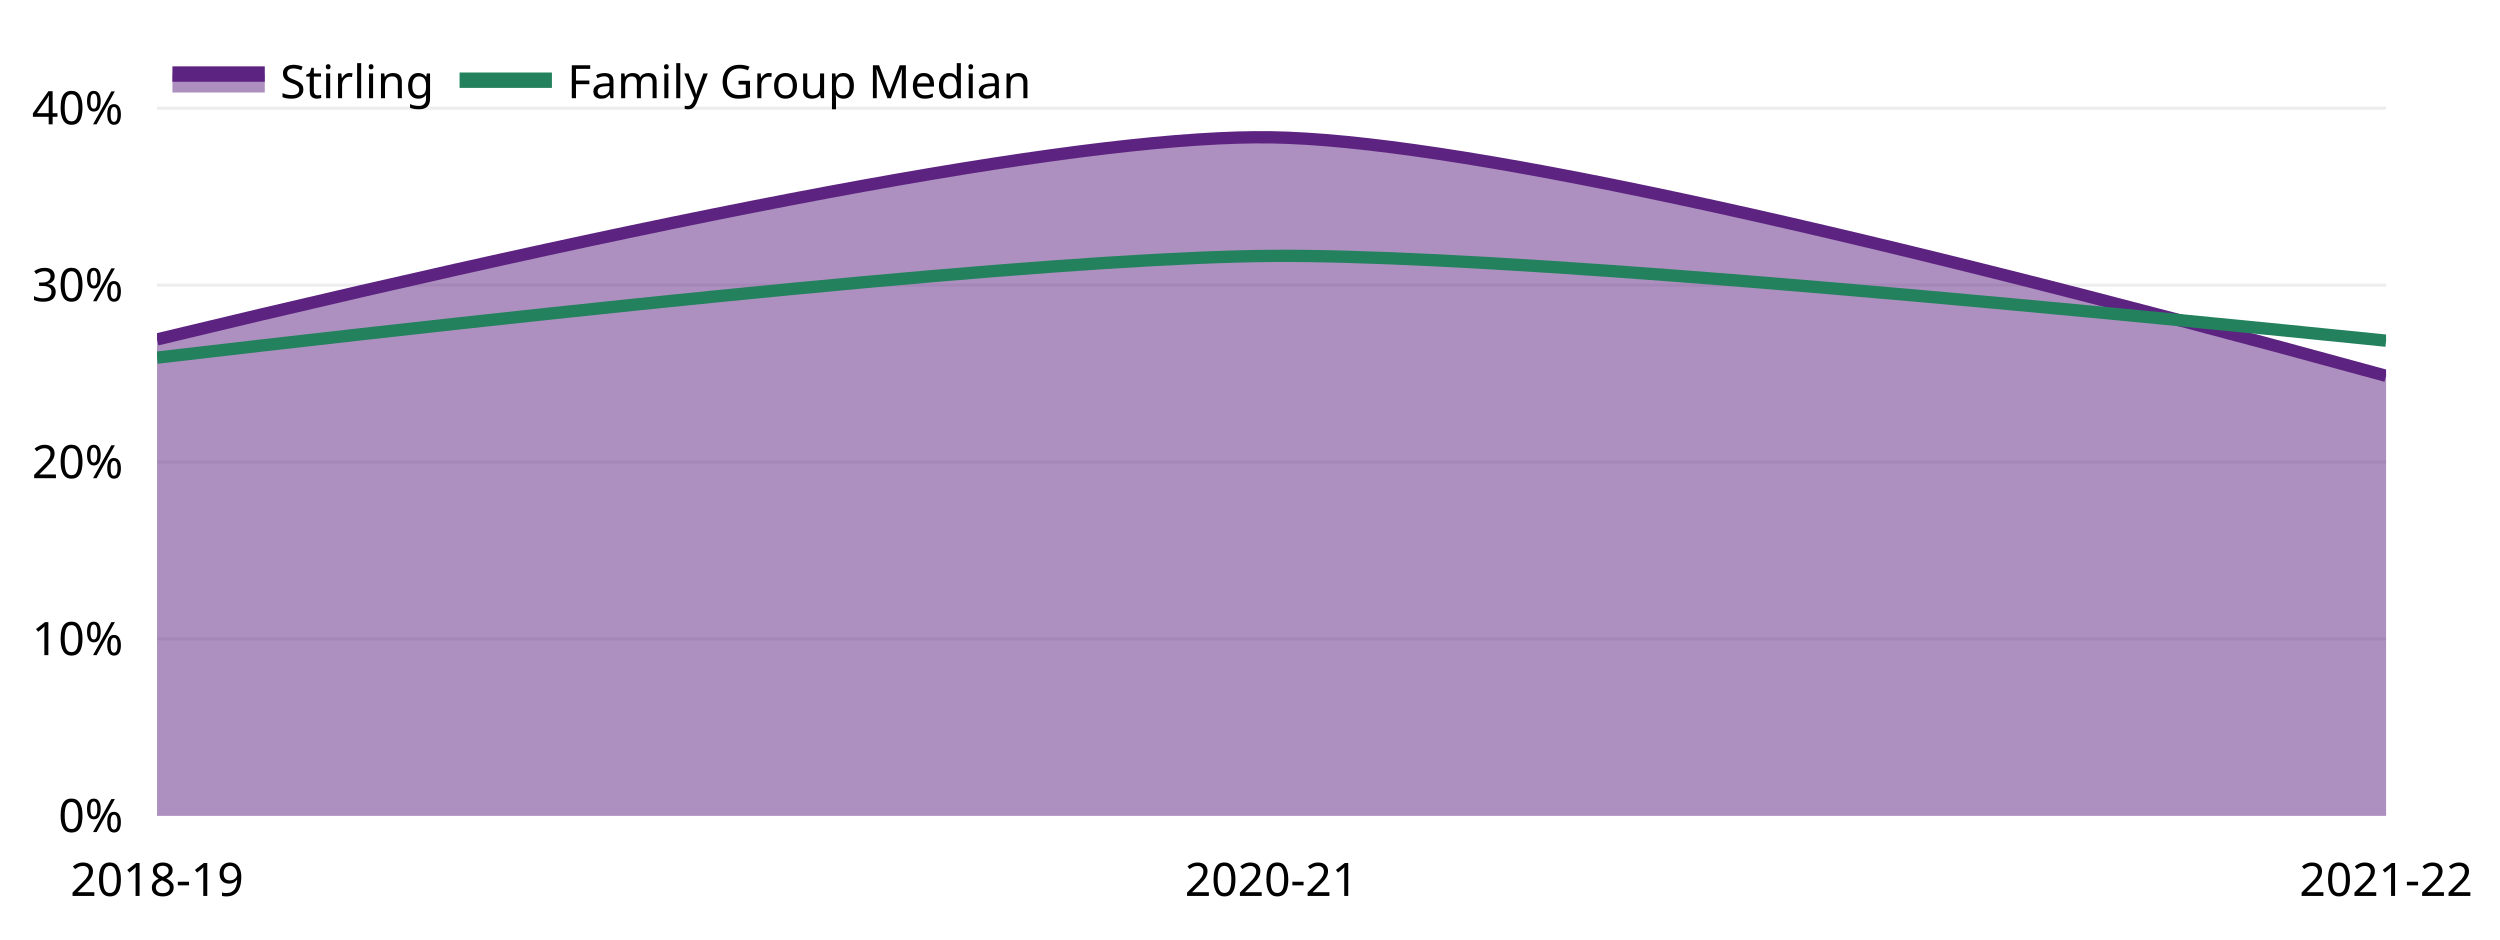
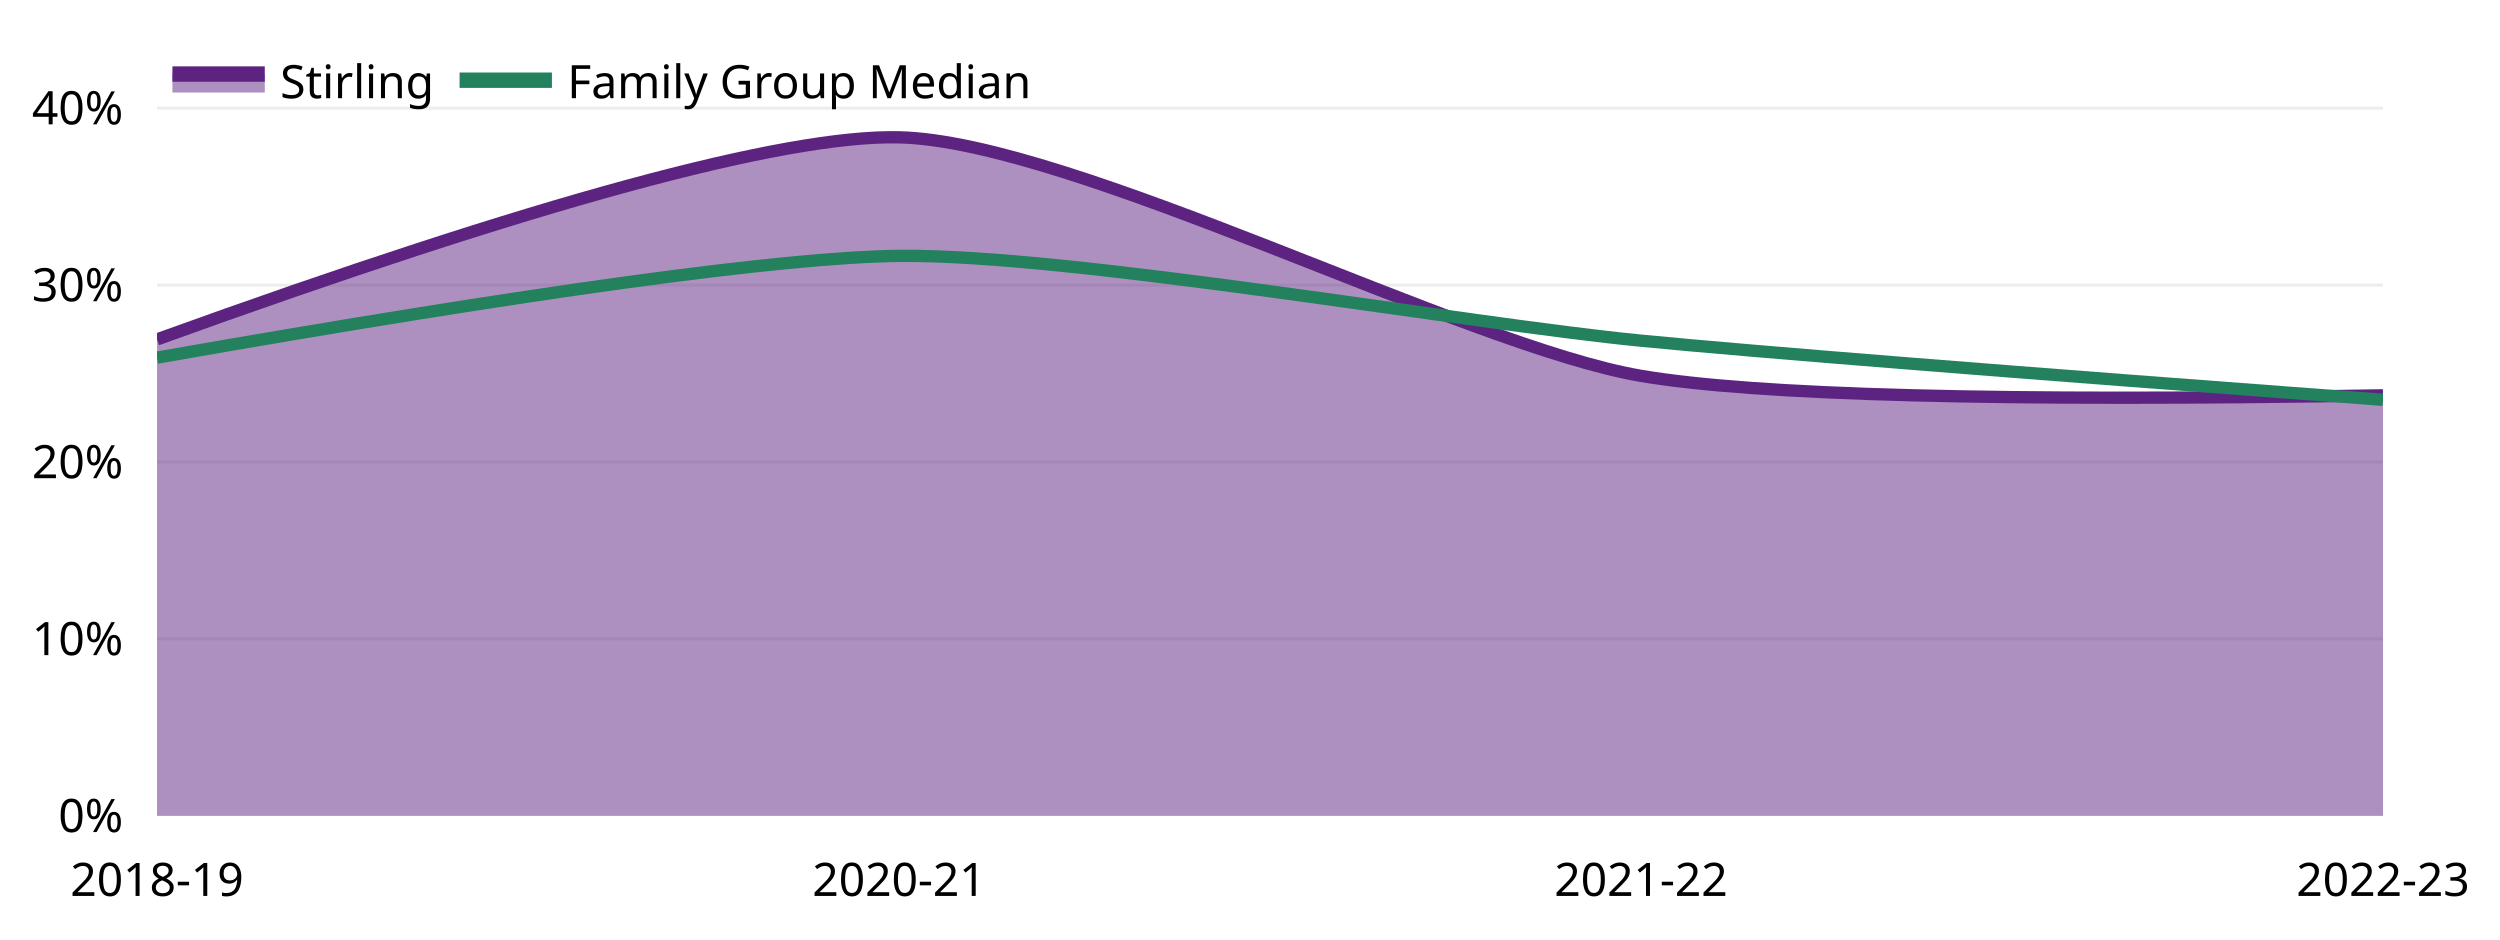
<svg xmlns="http://www.w3.org/2000/svg" class="main-svg" width="812" height="305" style="" viewBox="0 0 812 305">
  <rect x="0" y="0" width="812" height="305" style="fill: rgb(255, 255, 255); fill-opacity: 1;" />
-   <defs id="defs-6e17d0">
+   <defs id="defs-a57133">
    <g class="clips">
-       <clipPath id="clip6e17d0xyplot" class="plotclip">
-         <rect width="724" height="232" />
+       <clipPath id="clipa57133xyplot" class="plotclip">
+         <rect width="723" height="232" />
      </clipPath>
-       <clipPath class="axesclip" id="clip6e17d0x">
-         <rect x="51" y="0" width="724" height="305" />
+       <clipPath class="axesclip" id="clipa57133x">
+         <rect x="51" y="0" width="723" height="305" />
      </clipPath>
-       <clipPath class="axesclip" id="clip6e17d0y">
+       <clipPath class="axesclip" id="clipa57133y">
        <rect x="0" y="33" width="812" height="232" />
      </clipPath>
-       <clipPath class="axesclip" id="clip6e17d0xy">
-         <rect x="51" y="33" width="724" height="232" />
+       <clipPath class="axesclip" id="clipa57133xy">
+         <rect x="51" y="33" width="723" height="232" />
      </clipPath>
    </g>
    <g class="gradients" />
    <g class="patterns" />
  </defs>
  <g class="bglayer">
-     <rect class="bg" x="41" y="23" width="744" height="252" style="fill: rgb(0, 0, 0); fill-opacity: 0; stroke-width: 0;" />
+     <rect class="bg" x="41" y="23" width="743" height="252" style="fill: rgb(0, 0, 0); fill-opacity: 0; stroke-width: 0;" />
  </g>
  <g class="layer-below">
    <g class="imagelayer" />
    <g class="shapelayer" />
  </g>
  <g class="cartesianlayer">
    <g class="subplot xy">
      <g class="layer-subplot">
        <g class="shapelayer" />
        <g class="imagelayer" />
      </g>
+       <g class="minor-gridlayer">
+         <g class="x" />
+         <g class="y" />
+       </g>
      <g class="gridlayer">
        <g class="x">
-           <path class="xgrid crisp" transform="translate(413,0)" d="M0,33v232" style="stroke: rgb(255, 255, 255); stroke-opacity: 1; stroke-width: 1px;" />
+           <path class="xgrid crisp" transform="translate(292,0)" d="M0,33v232" style="stroke: rgb(255, 255, 255); stroke-opacity: 1; stroke-width: 1px;" />
+           <path class="xgrid crisp" transform="translate(533,0)" d="M0,33v232" style="stroke: rgb(255, 255, 255); stroke-opacity: 1; stroke-width: 1px;" />
        </g>
        <g class="y">
-           <path class="ygrid crisp" transform="translate(0,207.53)" d="M51,0h724" style="stroke: rgb(237, 237, 237); stroke-opacity: 1; stroke-width: 1px;" />
-           <path class="ygrid crisp" transform="translate(0,150.07)" d="M51,0h724" style="stroke: rgb(237, 237, 237); stroke-opacity: 1; stroke-width: 1px;" />
-           <path class="ygrid crisp" transform="translate(0,92.6)" d="M51,0h724" style="stroke: rgb(237, 237, 237); stroke-opacity: 1; stroke-width: 1px;" />
-           <path class="ygrid crisp" transform="translate(0,35.13)" d="M51,0h724" style="stroke: rgb(237, 237, 237); stroke-opacity: 1; stroke-width: 1px;" />
+           <path class="ygrid crisp" transform="translate(0,207.53)" d="M51,0h723" style="stroke: rgb(237, 237, 237); stroke-opacity: 1; stroke-width: 1px;" />
+           <path class="ygrid crisp" transform="translate(0,150.07)" d="M51,0h723" style="stroke: rgb(237, 237, 237); stroke-opacity: 1; stroke-width: 1px;" />
+           <path class="ygrid crisp" transform="translate(0,92.6)" d="M51,0h723" style="stroke: rgb(237, 237, 237); stroke-opacity: 1; stroke-width: 1px;" />
+           <path class="ygrid crisp" transform="translate(0,35.13)" d="M51,0h723" style="stroke: rgb(237, 237, 237); stroke-opacity: 1; stroke-width: 1px;" />
        </g>
      </g>
      <g class="zerolinelayer">
-         <path class="yzl zl crisp" transform="translate(0,265)" d="M51,0h724" style="stroke: rgb(255, 255, 255); stroke-opacity: 1; stroke-width: 2px;" />
+         <path class="yzl zl crisp" transform="translate(0,265)" d="M51,0h723" style="stroke: rgb(255, 255, 255); stroke-opacity: 1; stroke-width: 2px;" />
      </g>
      <path class="xlines-below" />
      <path class="ylines-below" />
      <g class="overlines-below" />
      <g class="xaxislayer-below" />
      <g class="yaxislayer-below" />
      <g class="overaxes-below" />
-       <g class="plot" transform="translate(51,33)" clip-path="url(#clip6e17d0xyplot)">
+       <g class="plot" transform="translate(51,33)" clip-path="url(#clipa57133xyplot)">
        <g class="scatterlayer mlayer">
-           <g class="trace scatter trace3d6547" style="stroke-miterlimit: 2;">
+           <g class="trace scatter tracee4f2c4" style="stroke-miterlimit: 2;">
            <g class="fills">
              <g>
-                 <path class="js-fill" d="M724,232L0,232L0,77.24Q277.66,10.27 362,11.6Q446.6,12.93 724,89.08" style="fill: rgb(93, 35, 129); fill-opacity: 0.5; stroke-width: 0;" />
+                 <path class="js-fill" d="M723,232L0,232L0,77.24Q184.95,10.33 241,11.6C297.42,12.87 425.06,79.39 482,89.08Q537.56,98.54 723,95.4" style="fill: rgb(93, 35, 129); fill-opacity: 0.5; stroke-width: 0;" />
              </g>
            </g>
            <g class="errorbars" />
            <g class="lines">
-               <path class="js-line" d="M0,77.24Q277.66,10.27 362,11.6Q446.6,12.93 724,89.08" style="vector-effect: non-scaling-stroke; fill: none; stroke: rgb(93, 35, 129); stroke-opacity: 1; stroke-width: 4px; opacity: 1;" />
+               <path class="js-line" d="M0,77.24Q184.95,10.33 241,11.6C297.42,12.87 425.06,79.39 482,89.08Q537.56,98.54 723,95.4" style="vector-effect: none; fill: none; stroke: rgb(93, 35, 129); stroke-opacity: 1; stroke-width: 4px; opacity: 1;" />
            </g>
            <g class="points" />
            <g class="text" />
          </g>
-           <g class="trace scatter tracec502e2" style="stroke-miterlimit: 2; opacity: 1;">
+           <g class="trace scatter trace148cf6" style="stroke-miterlimit: 2; opacity: 1;">
            <g class="fills" />
            <g class="errorbars" />
            <g class="lines">
-               <path class="js-line" d="M0,83.16Q277.51,50.75 362,50.11Q446.44,49.47 724,77.65" style="vector-effect: non-scaling-stroke; fill: none; stroke: rgb(35, 129, 93); stroke-opacity: 1; stroke-width: 4px; opacity: 1;" />
+               <path class="js-line" d="M0,83.16Q184.73,50.74 241,50.11C297.19,49.48 425.72,72.19 482,77.65Q538.19,83.1 723,96.86" style="vector-effect: none; fill: none; stroke: rgb(35, 129, 93); stroke-opacity: 1; stroke-width: 4px; opacity: 1;" />
            </g>
            <g class="points" />
            <g class="text" />
          </g>
        </g>
      </g>
      <g class="overplot" />
      <path class="xlines-above crisp" d="M0,0" style="fill: none;" />
      <path class="ylines-above crisp" d="M0,0" style="fill: none;" />
      <g class="overlines-above" />
      <g class="xaxislayer-above">
        <g class="xtick">
          <text text-anchor="middle" x="0" y="291" transform="translate(51,0)" style="font-family: 'Segoe UI Semibold'; font-size: 15px; fill: rgb(0, 0, 0); fill-opacity: 1; white-space: pre; opacity: 1;">2018-19</text>
        </g>
        <g class="xtick">
-           <text text-anchor="middle" x="0" y="291" transform="translate(413,0)" style="font-family: 'Segoe UI Semibold'; font-size: 15px; fill: rgb(0, 0, 0); fill-opacity: 1; white-space: pre; opacity: 1;">2020-21</text>
+           <text text-anchor="middle" x="0" y="291" transform="translate(292,0)" style="font-family: 'Segoe UI Semibold'; font-size: 15px; fill: rgb(0, 0, 0); fill-opacity: 1; white-space: pre; opacity: 1;">2020-21</text>
        </g>
        <g class="xtick">
-           <text text-anchor="middle" x="0" y="291" transform="translate(775,0)" style="font-family: 'Segoe UI Semibold'; font-size: 15px; fill: rgb(0, 0, 0); fill-opacity: 1; white-space: pre; opacity: 1;">2021-22</text>
+           <text text-anchor="middle" x="0" y="291" transform="translate(533,0)" style="font-family: 'Segoe UI Semibold'; font-size: 15px; fill: rgb(0, 0, 0); fill-opacity: 1; white-space: pre; opacity: 1;">2021-22</text>
+         </g>
+         <g class="xtick">
+           <text text-anchor="middle" x="0" y="291" transform="translate(774,0)" style="font-family: 'Segoe UI Semibold'; font-size: 15px; fill: rgb(0, 0, 0); fill-opacity: 1; white-space: pre; opacity: 1;">2022-23</text>
        </g>
      </g>
      <g class="yaxislayer-above">
        <g class="ytick">
          <text text-anchor="end" x="40" y="5.25" transform="translate(0,265)" style="font-family: 'Segoe UI Semibold'; font-size: 15px; fill: rgb(0, 0, 0); fill-opacity: 1; white-space: pre; opacity: 1;">0%</text>
        </g>
        <g class="ytick">
          <text text-anchor="end" x="40" y="5.25" style="font-family: 'Segoe UI Semibold'; font-size: 15px; fill: rgb(0, 0, 0); fill-opacity: 1; white-space: pre; opacity: 1;" transform="translate(0,207.53)">10%</text>
        </g>
        <g class="ytick">
          <text text-anchor="end" x="40" y="5.25" style="font-family: 'Segoe UI Semibold'; font-size: 15px; fill: rgb(0, 0, 0); fill-opacity: 1; white-space: pre; opacity: 1;" transform="translate(0,150.07)">20%</text>
        </g>
        <g class="ytick">
          <text text-anchor="end" x="40" y="5.25" style="font-family: 'Segoe UI Semibold'; font-size: 15px; fill: rgb(0, 0, 0); fill-opacity: 1; white-space: pre; opacity: 1;" transform="translate(0,92.6)">30%</text>
        </g>
        <g class="ytick">
          <text text-anchor="end" x="40" y="5.25" style="font-family: 'Segoe UI Semibold'; font-size: 15px; fill: rgb(0, 0, 0); fill-opacity: 1; white-space: pre; opacity: 1;" transform="translate(0,35.13)">40%</text>
        </g>
      </g>
      <g class="overaxes-above" />
    </g>
  </g>
  <g class="polarlayer" />
  <g class="smithlayer" />
  <g class="ternarylayer" />
  <g class="geolayer" />
  <g class="funnelarealayer" />
  <g class="pielayer" />
  <g class="iciclelayer" />
  <g class="treemaplayer" />
  <g class="sunburstlayer" />
  <g class="glimages" />
-   <defs id="topdefs-6e17d0">
+   <defs id="topdefs-a57133">
    <g class="clips" />
-     <clipPath id="legend6e17d0">
+     <clipPath id="legenda57133">
      <rect width="285" height="33" x="0" y="0" />
    </clipPath>
  </defs>
  <g class="layer-above">
    <g class="imagelayer" />
    <g class="shapelayer" />
  </g>
  <g class="infolayer">
    <g class="legend" pointer-events="all" transform="translate(51,9.8)">
      <rect class="bg" shape-rendering="crispEdges" width="285" height="33" x="0" y="0" style="stroke: rgb(68, 68, 68); stroke-opacity: 1; fill: rgb(0, 0, 0); fill-opacity: 0; stroke-width: 0px;" />
-       <g class="scrollbox" transform="" clip-path="url(#legend6e17d0)">
+       <g class="scrollbox" transform="" clip-path="url(#legenda57133)">
        <g class="groups">
          <g class="traces" transform="translate(0,16.25)" style="opacity: 1;">
            <text class="legendtext" text-anchor="start" x="40" y="5.85" style="font-family: 'Segoe UI Semibold'; font-size: 15px; fill: rgb(0, 0, 0); fill-opacity: 1; white-space: pre;">Stirling</text>
            <g class="layers">
              <g class="legendfill">
                <path class="js-fill" d="M5,-2h30v6h-30z" style="stroke-width: 0; fill: rgb(93, 35, 129); fill-opacity: 0.5;" />
              </g>
              <g class="legendlines">
                <path class="js-line" d="M5,-2h30" style="fill: none; stroke: rgb(93, 35, 129); stroke-opacity: 1; stroke-width: 5px;" />
              </g>
              <g class="legendsymbols">
                <g class="legendpoints" />
              </g>
            </g>
            <rect class="legendtoggle" x="0" y="-11.25" width="90.766" height="22.5" style="fill: rgb(0, 0, 0); fill-opacity: 0;" />
          </g>
          <g class="traces" transform="translate(93.26562,16.25)" style="opacity: 1;">
            <text class="legendtext" text-anchor="start" x="40" y="5.85" style="font-family: 'Segoe UI Semibold'; font-size: 15px; fill: rgb(0, 0, 0); fill-opacity: 1; white-space: pre;">Family Group Median</text>
            <g class="layers" style="opacity: 1;">
              <g class="legendfill" />
              <g class="legendlines">
                <path class="js-line" d="M5,0h30" style="fill: none; stroke: rgb(35, 129, 93); stroke-opacity: 1; stroke-width: 5px;" />
              </g>
              <g class="legendsymbols">
                <g class="legendpoints" />
              </g>
            </g>
            <rect class="legendtoggle" x="0" y="-11.25" width="188.609" height="22.5" style="fill: rgb(0, 0, 0); fill-opacity: 0;" />
          </g>
        </g>
      </g>
      <rect class="scrollbar" rx="20" ry="3" width="0" height="0" x="0" y="0" style="fill: rgb(128, 139, 164); fill-opacity: 1;" />
    </g>
    <g class="g-gtitle" />
    <g class="g-xtitle" />
    <g class="g-ytitle" />
  </g>
</svg>
